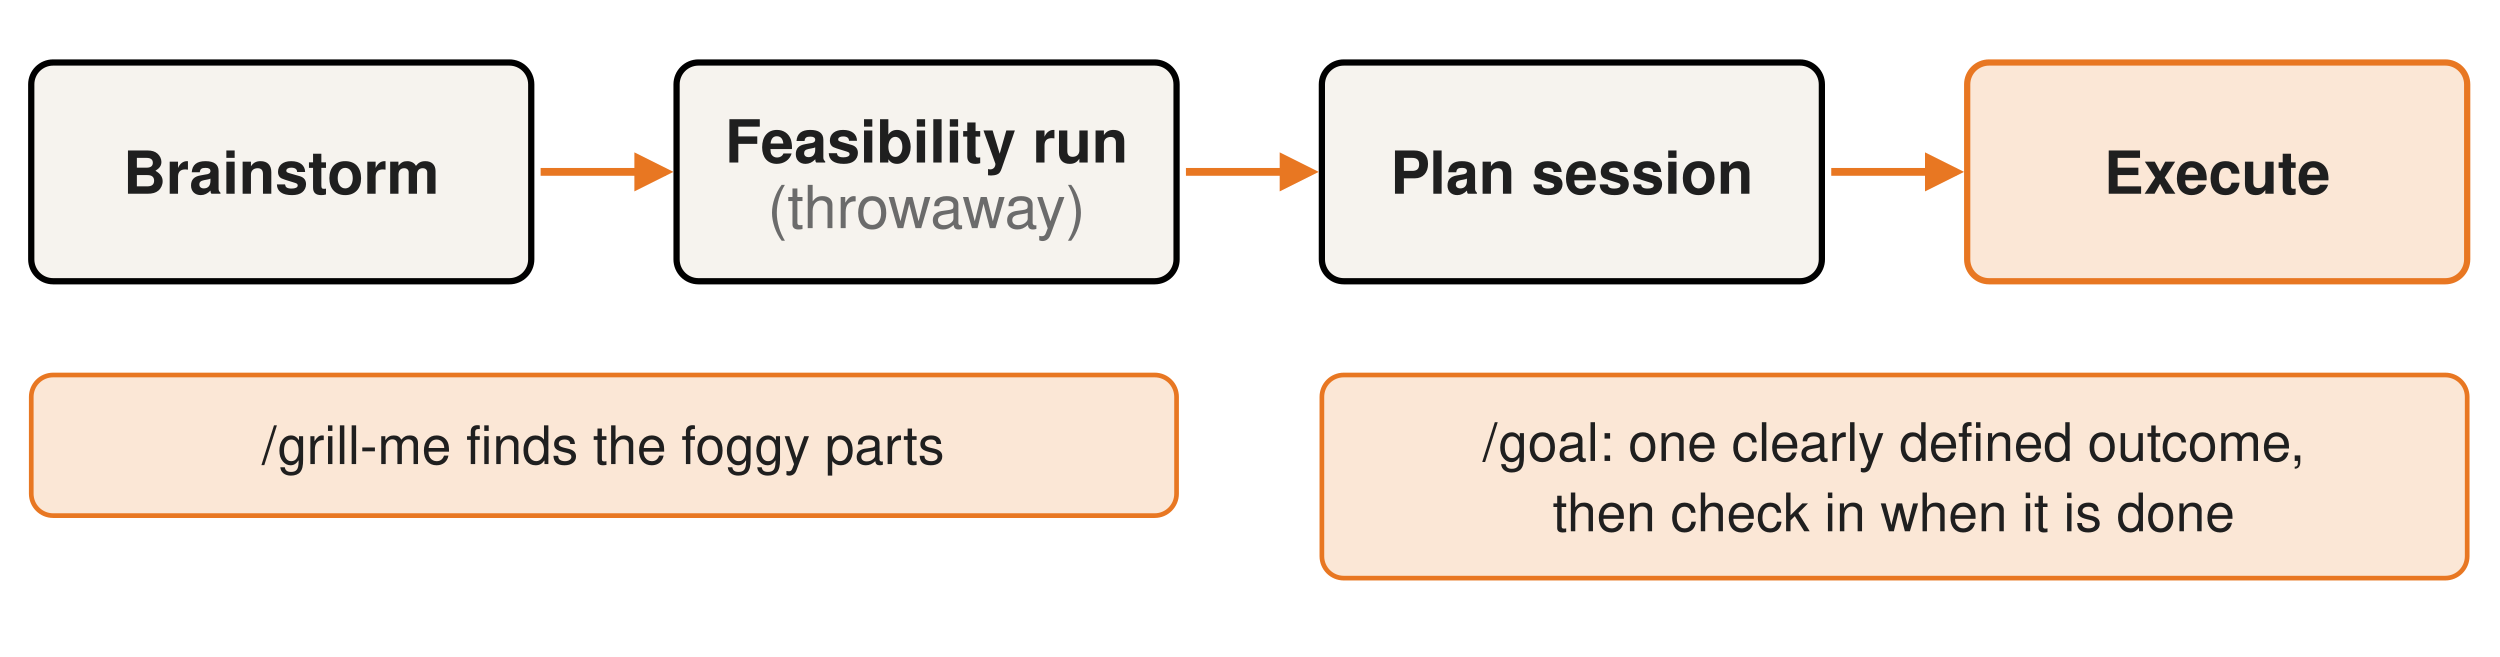
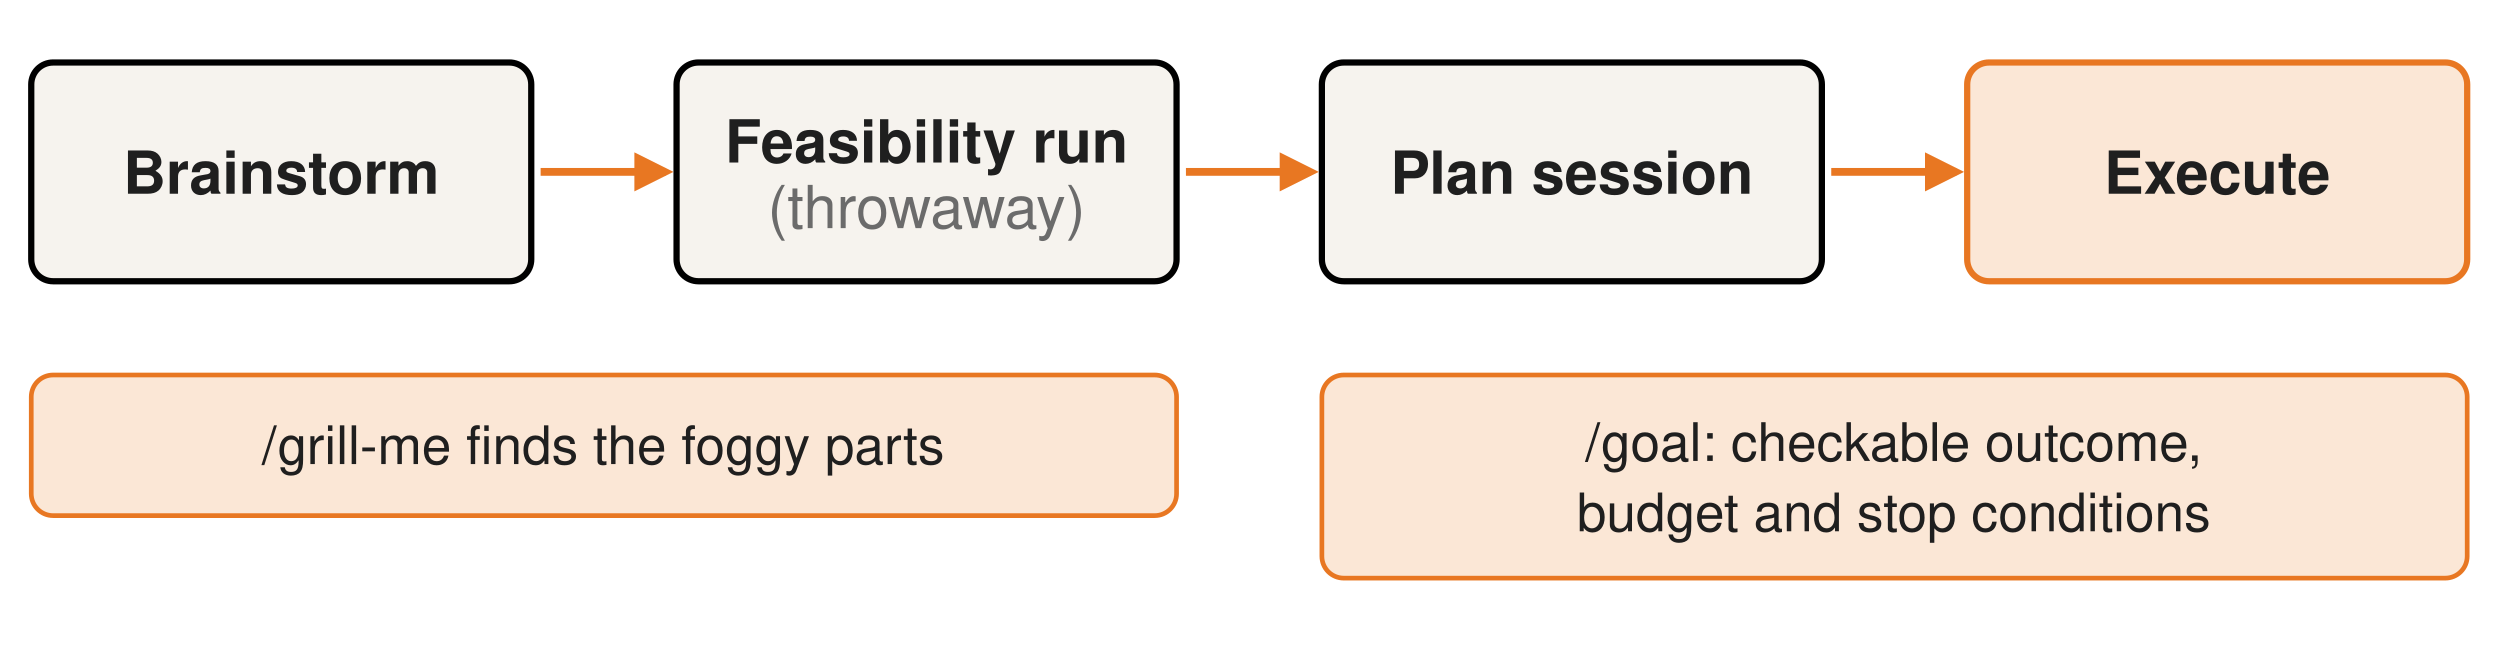
<svg xmlns="http://www.w3.org/2000/svg" viewBox="0 0 1600 420" font-family="Helvetica Neue, Helvetica, Arial, sans-serif">
  <defs>
    <marker id="a" viewBox="0 0 10 10" refX="8" refY="5" markerWidth="5" markerHeight="5" orient="auto">
      <path d="M0 0L10 5L0 10z" fill="#E87722" />
    </marker>
  </defs>
  <g stroke="#000" stroke-width="4" fill="#f6f3ee">
    <rect x="20" y="40" width="320" height="140" rx="14" />
    <rect x="433" y="40" width="320" height="140" rx="14" />
    <rect x="846" y="40" width="320" height="140" rx="14" />
    <rect x="1259" y="40" width="320" height="140" rx="14" fill="#FBE7D6" stroke="#E87722" />
  </g>
  <g stroke="#E87722" stroke-width="5" fill="none" marker-end="url(#a)">
    <path d="M346 110H426" />
    <path d="M759 110H839" />
    <path d="M1172 110H1252" />
  </g>
  <g fill="#1f1f1f" font-size="38" font-weight="700" text-anchor="middle">
    <text x="180" y="124">Brainstorm</text>
    <text x="593" y="104">Feasibility run</text>
    <text x="593" y="146" font-weight="400" fill="#6b6b6b">(throwaway)</text>
    <text x="1006" y="124">Plan session</text>
    <text x="1419" y="124">Execute</text>
  </g>
  <g fill="#FBE7D6" stroke="#E87722" stroke-width="3">
    <rect x="20" y="240" width="733" height="90" rx="14" />
    <rect x="846" y="240" width="733" height="130" rx="14" />
  </g>
  <g fill="#1f1f1f" font-size="34" text-anchor="middle">
    <text x="386" y="297">/grill-me finds the foggy parts</text>
-     <text x="1212" y="295">/goal: one clearly defined outcome,</text>
-     <text x="1212" y="340">then check in when it is done</text>
+     <text x="1212" y="295">/goal: checkable outcome,</text>
+     <text x="1212" y="340">budget and stop conditions</text>
  </g>
</svg>
